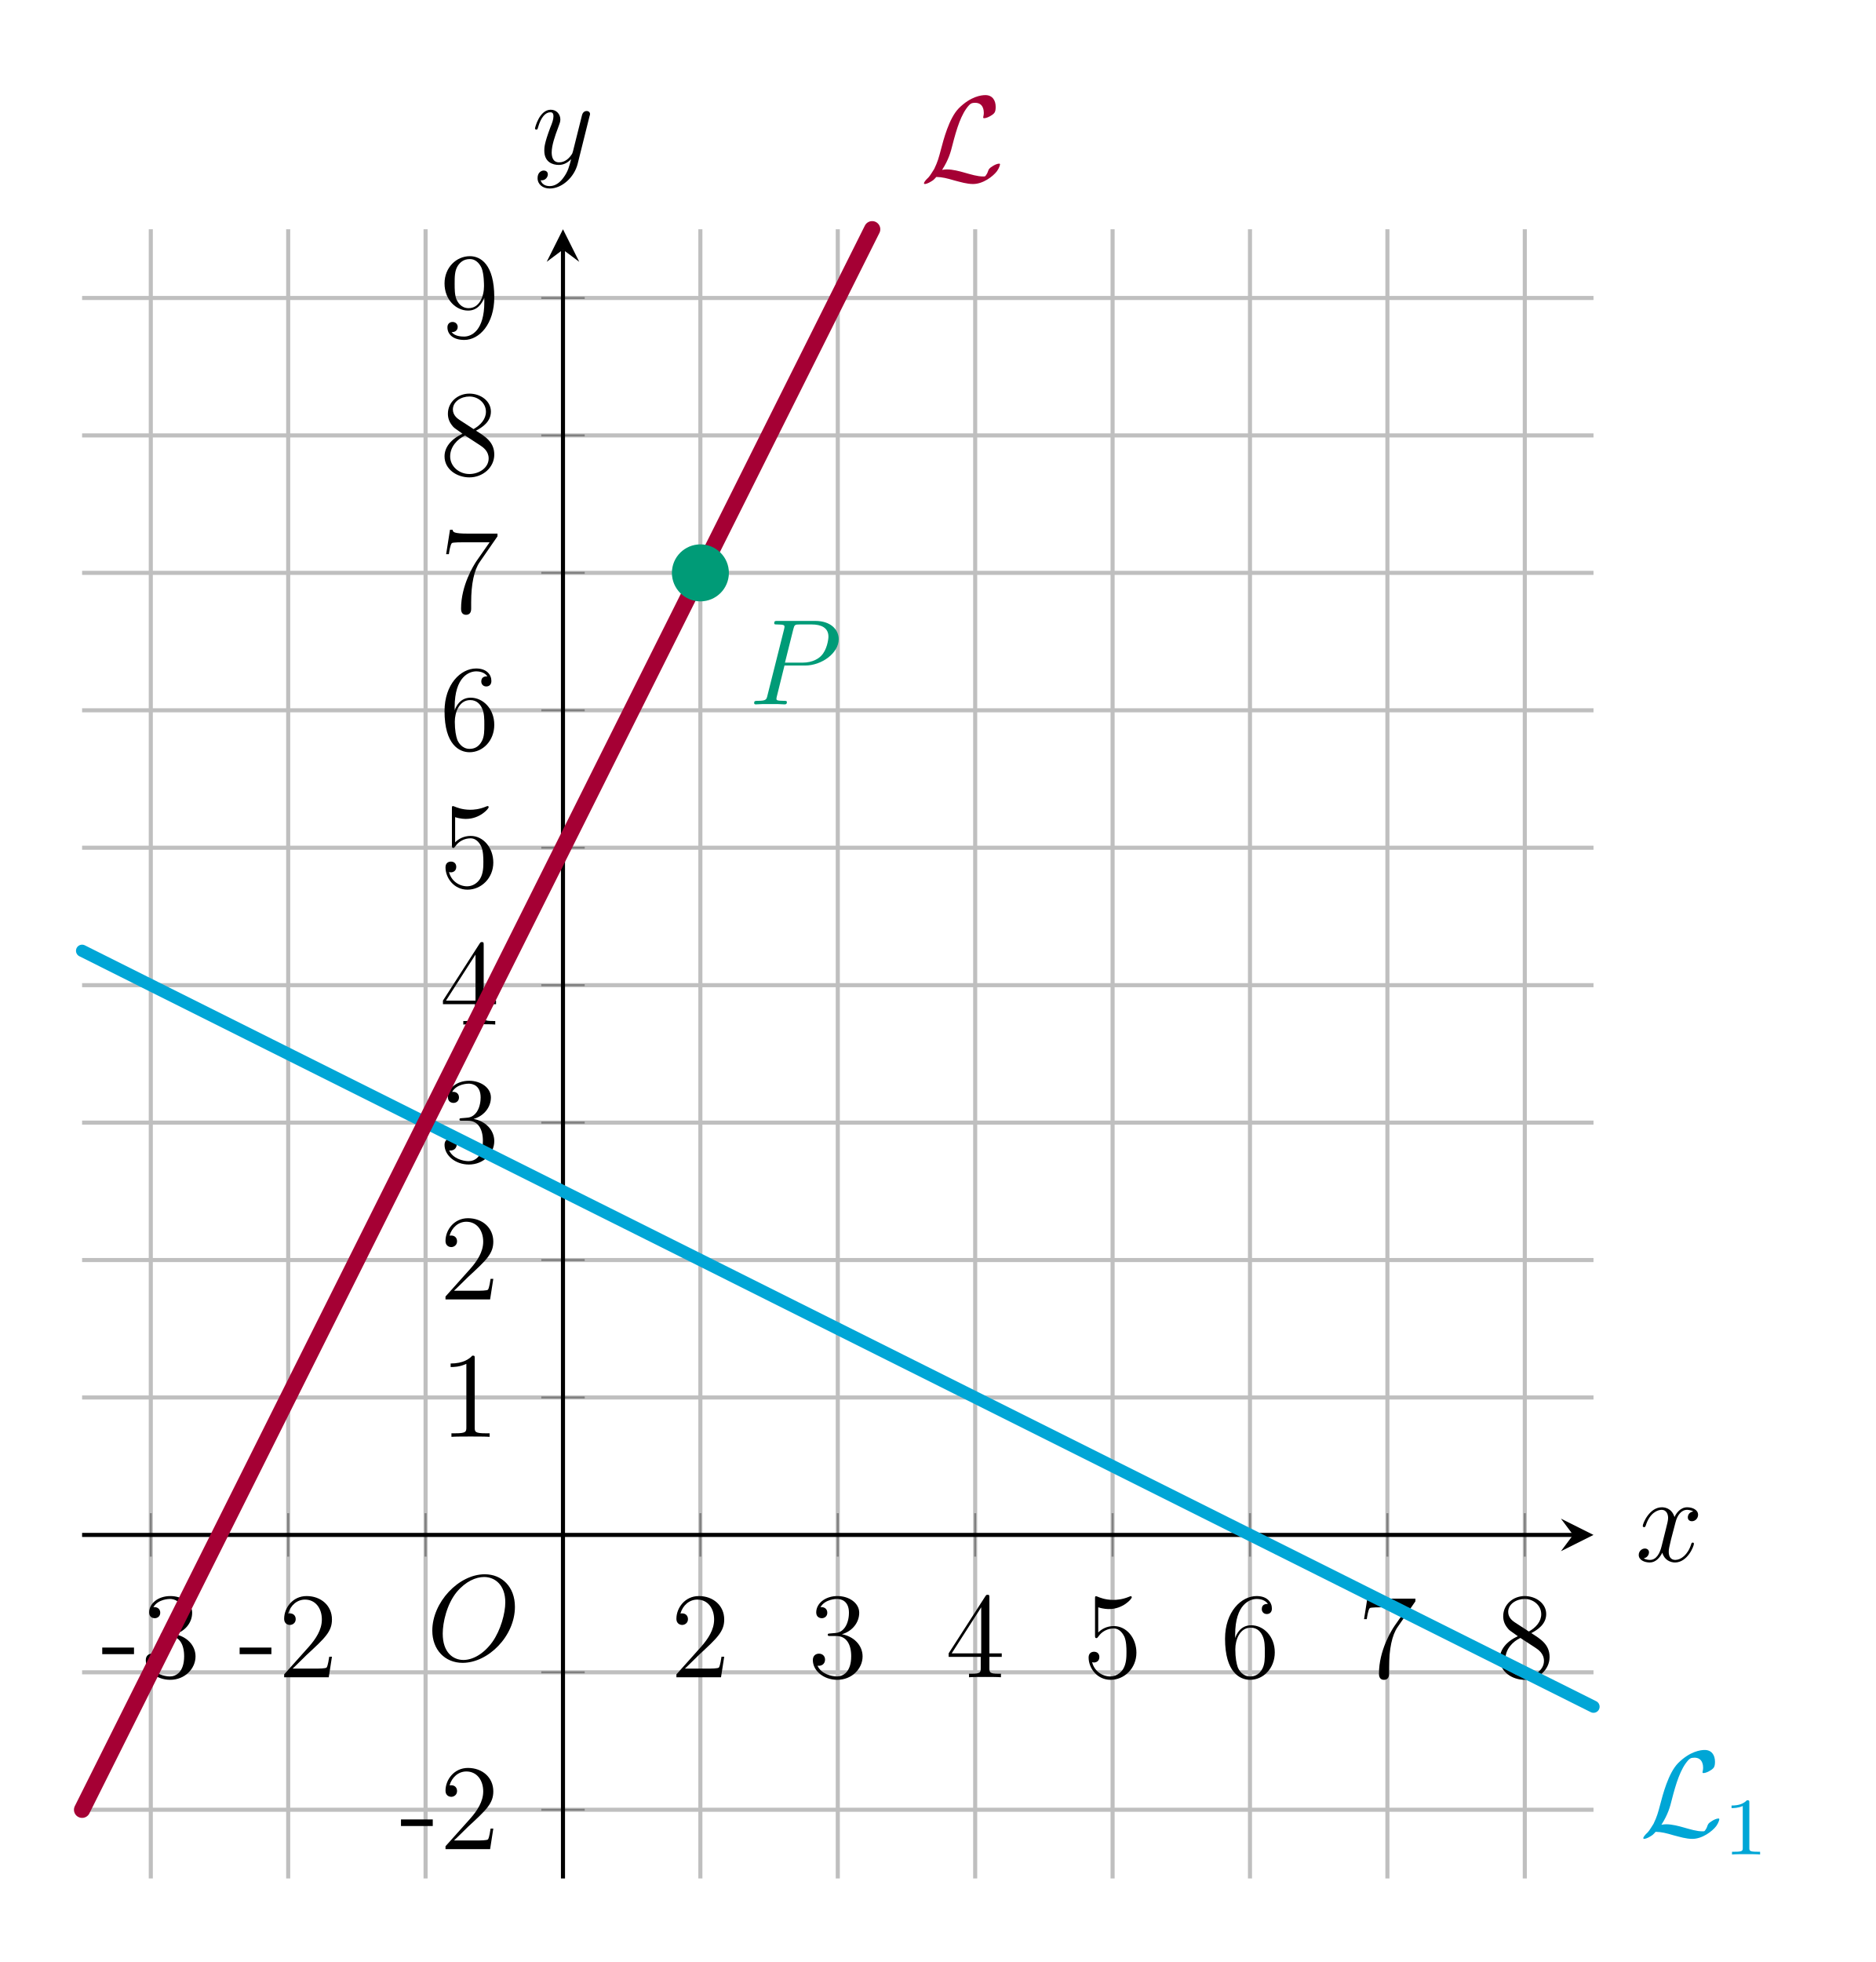
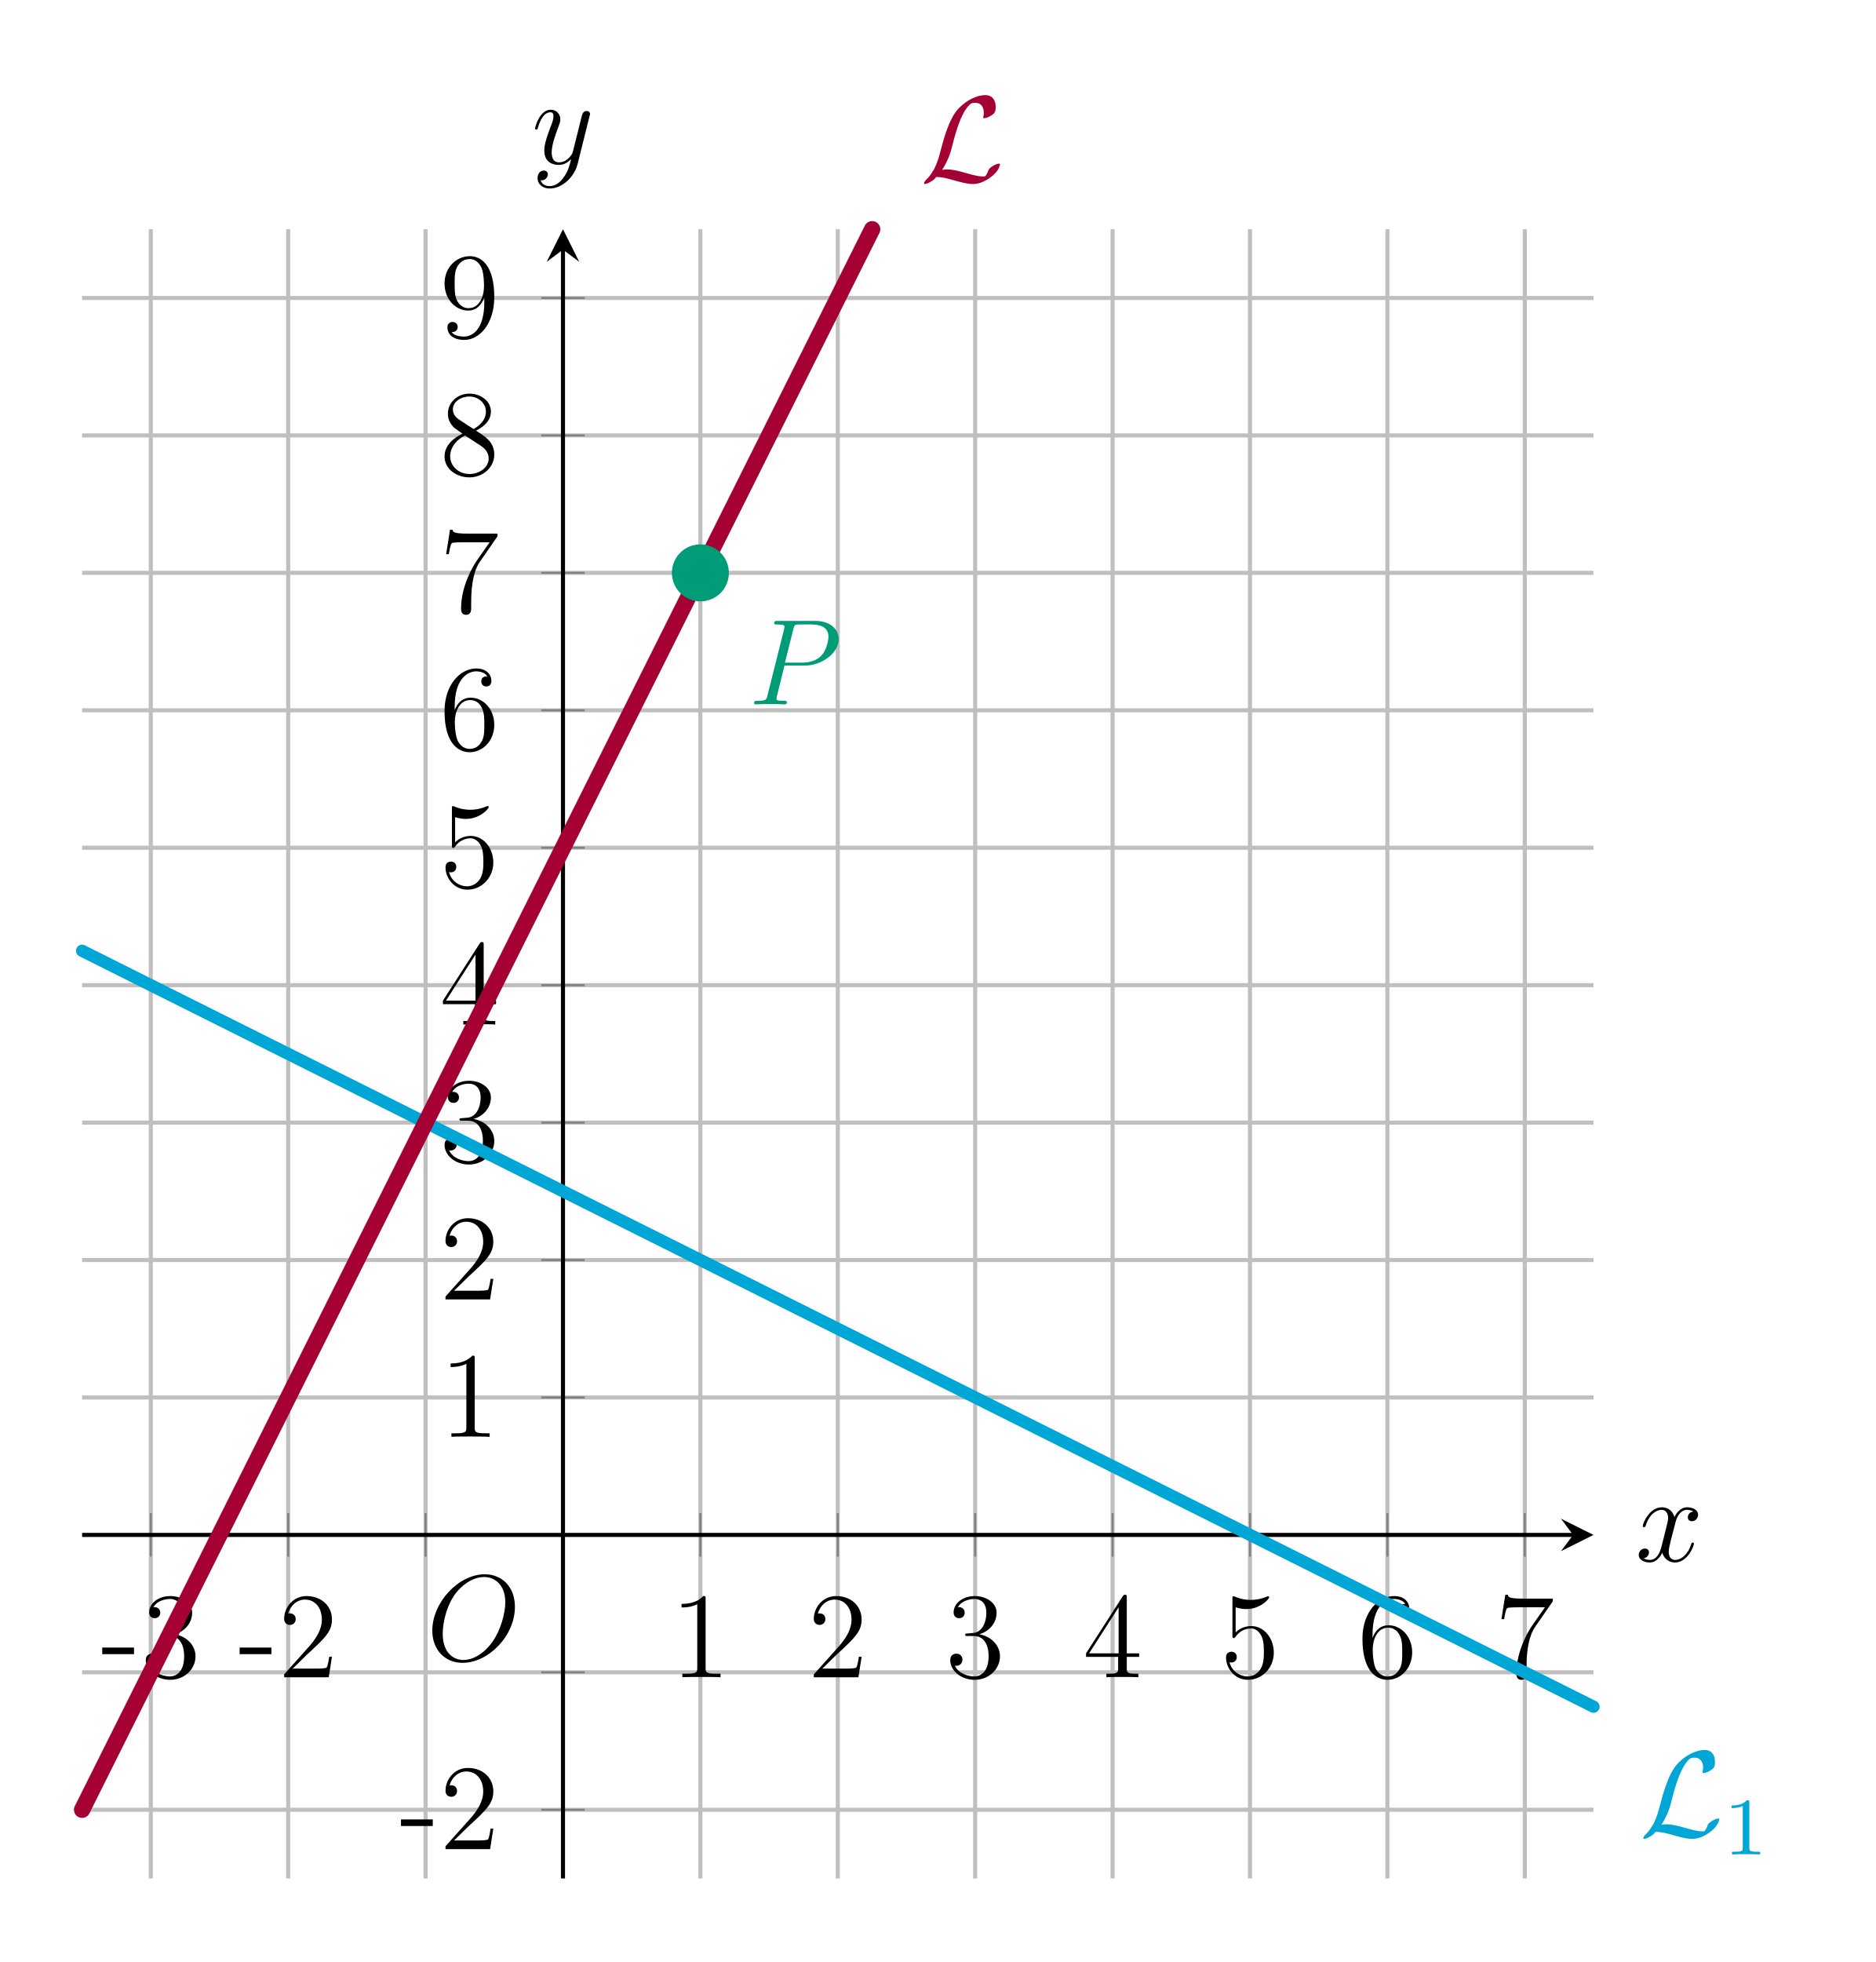
<svg xmlns="http://www.w3.org/2000/svg" xmlns:xlink="http://www.w3.org/1999/xlink" width="182.711pt" height="191.048pt" viewBox="0 0 182.711 191.048" version="1.2">
  <defs>
    <g>
      <symbol overflow="visible" id="glyph0-0">
        <path style="stroke:none;" d="" />
      </symbol>
      <symbol overflow="visible" id="glyph0-1">
        <path style="stroke:none;" d="M 3.219 -2.25 L 3.219 -2.891 L 0.125 -2.891 L 0.125 -2.25 Z M 3.219 -2.25 " />
      </symbol>
      <symbol overflow="visible" id="glyph0-2">
        <path style="stroke:none;" d="M 2.188 -4.266 C 1.984 -4.25 1.938 -4.25 1.938 -4.141 C 1.938 -4.016 2 -4.016 2.219 -4.016 L 2.766 -4.016 C 3.766 -4.016 4.219 -3.188 4.219 -2.047 C 4.219 -0.484 3.406 -0.078 2.828 -0.078 C 2.266 -0.078 1.281 -0.344 0.938 -1.125 C 1.312 -1.062 1.672 -1.281 1.672 -1.719 C 1.672 -2.062 1.422 -2.297 1.078 -2.297 C 0.797 -2.297 0.484 -2.125 0.484 -1.672 C 0.484 -0.625 1.547 0.25 2.859 0.25 C 4.281 0.25 5.328 -0.828 5.328 -2.031 C 5.328 -3.125 4.453 -3.984 3.312 -4.188 C 4.344 -4.484 5 -5.344 5 -6.281 C 5 -7.219 4.031 -7.906 2.875 -7.906 C 1.688 -7.906 0.812 -7.188 0.812 -6.312 C 0.812 -5.844 1.172 -5.75 1.359 -5.75 C 1.609 -5.75 1.891 -5.922 1.891 -6.281 C 1.891 -6.656 1.609 -6.828 1.344 -6.828 C 1.266 -6.828 1.25 -6.828 1.219 -6.812 C 1.672 -7.625 2.781 -7.625 2.844 -7.625 C 3.234 -7.625 4 -7.438 4 -6.281 C 4 -6.047 3.969 -5.391 3.625 -4.875 C 3.266 -4.359 2.859 -4.312 2.547 -4.297 Z M 2.188 -4.266 " />
      </symbol>
      <symbol overflow="visible" id="glyph0-3">
        <path style="stroke:none;" d="M 5.234 -2 L 4.969 -2 C 4.938 -1.797 4.844 -1.141 4.719 -0.953 C 4.641 -0.844 3.953 -0.844 3.609 -0.844 L 1.406 -0.844 C 1.719 -1.125 2.453 -1.875 2.766 -2.172 C 4.562 -3.828 5.234 -4.453 5.234 -5.625 C 5.234 -6.984 4.156 -7.906 2.766 -7.906 C 1.391 -7.906 0.578 -6.734 0.578 -5.703 C 0.578 -5.094 1.109 -5.094 1.141 -5.094 C 1.391 -5.094 1.703 -5.281 1.703 -5.656 C 1.703 -6 1.469 -6.219 1.141 -6.219 C 1.031 -6.219 1.016 -6.219 0.969 -6.203 C 1.203 -7.016 1.844 -7.562 2.609 -7.562 C 3.625 -7.562 4.25 -6.719 4.25 -5.625 C 4.25 -4.609 3.656 -3.734 2.984 -2.969 L 0.578 -0.281 L 0.578 0 L 4.922 0 Z M 5.234 -2 " />
      </symbol>
      <symbol overflow="visible" id="glyph0-4">
+         <path style="stroke:none;" d="M 3.422 -7.625 C 3.422 -7.891 3.422 -7.906 3.188 -7.906 C 2.906 -7.594 2.312 -7.141 1.078 -7.141 L 1.078 -6.797 C 1.359 -6.797 1.953 -6.797 2.609 -7.109 L 2.609 -0.922 C 2.609 -0.484 2.562 -0.344 1.516 -0.344 L 1.156 -0.344 L 1.156 0 C 1.469 -0.031 2.625 -0.031 3.016 -0.031 C 3.406 -0.031 4.547 -0.031 4.875 0 L 4.875 -0.344 L 4.5 -0.344 C 3.453 -0.344 3.422 -0.484 3.422 -0.922 Z M 3.422 -7.625 " />
+       </symbol>
+       <symbol overflow="visible" id="glyph0-5">
        <path style="stroke:none;" d="M 4.297 -7.734 C 4.297 -7.969 4.297 -8.031 4.125 -8.031 C 4.031 -8.031 4 -8.031 3.906 -7.891 L 0.328 -2.328 L 0.328 -1.984 L 3.453 -1.984 L 3.453 -0.906 C 3.453 -0.469 3.422 -0.344 2.562 -0.344 L 2.312 -0.344 L 2.312 0 C 2.594 -0.031 3.531 -0.031 3.859 -0.031 C 4.203 -0.031 5.156 -0.031 5.422 0 L 5.422 -0.344 L 5.188 -0.344 C 4.328 -0.344 4.297 -0.469 4.297 -0.906 L 4.297 -1.984 L 5.5 -1.984 L 5.5 -2.328 L 4.297 -2.328 Z M 3.5 -6.812 L 3.5 -2.328 L 0.625 -2.328 Z M 3.5 -6.812 " />
      </symbol>
-       <symbol overflow="visible" id="glyph0-5">
+       <symbol overflow="visible" id="glyph0-6">
        <path style="stroke:none;" d="M 1.516 -6.812 C 2.031 -6.641 2.453 -6.641 2.578 -6.641 C 3.922 -6.641 4.781 -7.625 4.781 -7.781 C 4.781 -7.844 4.75 -7.891 4.688 -7.891 C 4.656 -7.891 4.641 -7.891 4.531 -7.844 C 3.859 -7.562 3.297 -7.531 2.984 -7.531 C 2.203 -7.531 1.641 -7.766 1.422 -7.859 C 1.328 -7.891 1.312 -7.891 1.297 -7.891 C 1.203 -7.891 1.203 -7.828 1.203 -7.641 L 1.203 -4.109 C 1.203 -3.891 1.203 -3.812 1.344 -3.812 C 1.406 -3.812 1.422 -3.828 1.531 -3.969 C 1.859 -4.453 2.422 -4.75 3.016 -4.75 C 3.656 -4.75 3.953 -4.156 4.062 -3.953 C 4.25 -3.5 4.266 -2.906 4.266 -2.469 C 4.266 -2.016 4.266 -1.328 3.938 -0.797 C 3.672 -0.375 3.203 -0.078 2.688 -0.078 C 1.906 -0.078 1.125 -0.609 0.922 -1.469 C 0.969 -1.453 1.047 -1.438 1.109 -1.438 C 1.312 -1.438 1.625 -1.562 1.625 -1.969 C 1.625 -2.297 1.406 -2.484 1.109 -2.484 C 0.891 -2.484 0.578 -2.375 0.578 -1.922 C 0.578 -0.906 1.391 0.25 2.719 0.25 C 4.062 0.25 5.234 -0.875 5.234 -2.391 C 5.234 -3.812 4.281 -4.984 3.031 -4.984 C 2.359 -4.984 1.828 -4.688 1.516 -4.359 Z M 1.516 -6.812 " />
      </symbol>
-       <symbol overflow="visible" id="glyph0-6">
+       <symbol overflow="visible" id="glyph0-7">
        <path style="stroke:none;" d="M 1.469 -4.141 C 1.469 -7.141 2.922 -7.625 3.562 -7.625 C 4 -7.625 4.422 -7.484 4.656 -7.141 C 4.5 -7.141 4.062 -7.141 4.062 -6.641 C 4.062 -6.391 4.234 -6.156 4.547 -6.156 C 4.844 -6.156 5.047 -6.344 5.047 -6.688 C 5.047 -7.297 4.594 -7.906 3.562 -7.906 C 2.062 -7.906 0.484 -6.375 0.484 -3.75 C 0.484 -0.484 1.922 0.25 2.922 0.25 C 4.219 0.25 5.328 -0.875 5.328 -2.422 C 5.328 -4 4.219 -5.062 3.031 -5.062 C 1.969 -5.062 1.578 -4.156 1.469 -3.812 Z M 2.922 -0.078 C 2.172 -0.078 1.812 -0.734 1.719 -0.984 C 1.609 -1.297 1.484 -1.875 1.484 -2.719 C 1.484 -3.656 1.922 -4.828 2.984 -4.828 C 3.641 -4.828 3.984 -4.391 4.156 -3.984 C 4.359 -3.547 4.359 -2.953 4.359 -2.438 C 4.359 -1.828 4.359 -1.297 4.125 -0.844 C 3.828 -0.281 3.406 -0.078 2.922 -0.078 Z M 2.922 -0.078 " />
      </symbol>
-       <symbol overflow="visible" id="glyph0-7">
+       <symbol overflow="visible" id="glyph0-8">
        <path style="stroke:none;" d="M 5.641 -7.391 L 5.641 -7.656 L 2.781 -7.656 C 1.344 -7.656 1.312 -7.812 1.266 -8.031 L 1.016 -8.031 L 0.641 -5.656 L 0.906 -5.656 C 0.938 -5.875 1.047 -6.609 1.203 -6.734 C 1.297 -6.812 2.188 -6.812 2.359 -6.812 L 4.875 -6.812 L 3.609 -5 C 3.297 -4.547 2.094 -2.594 2.094 -0.359 C 2.094 -0.219 2.094 0.25 2.578 0.25 C 3.078 0.25 3.078 -0.219 3.078 -0.375 L 3.078 -0.969 C 3.078 -2.734 3.359 -4.109 3.922 -4.906 Z M 5.641 -7.391 " />
      </symbol>
-       <symbol overflow="visible" id="glyph0-8">
+       <symbol overflow="visible" id="glyph0-9">
        <path style="stroke:none;" d="M 3.547 -4.297 C 4.141 -4.609 5 -5.156 5 -6.156 C 5 -7.188 4 -7.906 2.906 -7.906 C 1.734 -7.906 0.812 -7.047 0.812 -5.953 C 0.812 -5.547 0.922 -5.156 1.266 -4.75 C 1.391 -4.594 1.406 -4.578 2.234 -4 C 1.078 -3.453 0.484 -2.656 0.484 -1.797 C 0.484 -0.531 1.688 0.25 2.906 0.25 C 4.219 0.25 5.328 -0.719 5.328 -1.969 C 5.328 -3.188 4.469 -3.719 3.547 -4.297 Z M 1.922 -5.359 C 1.766 -5.469 1.297 -5.781 1.297 -6.359 C 1.297 -7.141 2.109 -7.625 2.906 -7.625 C 3.75 -7.625 4.516 -7 4.516 -6.141 C 4.516 -5.422 4 -4.844 3.312 -4.453 Z M 2.484 -3.828 L 3.922 -2.891 C 4.234 -2.688 4.781 -2.312 4.781 -1.594 C 4.781 -0.688 3.859 -0.078 2.906 -0.078 C 1.906 -0.078 1.031 -0.812 1.031 -1.797 C 1.031 -2.719 1.719 -3.469 2.484 -3.828 Z M 2.484 -3.828 " />
-       </symbol>
-       <symbol overflow="visible" id="glyph0-9">
-         <path style="stroke:none;" d="M 3.422 -7.625 C 3.422 -7.891 3.422 -7.906 3.188 -7.906 C 2.906 -7.594 2.312 -7.141 1.078 -7.141 L 1.078 -6.797 C 1.359 -6.797 1.953 -6.797 2.609 -7.109 L 2.609 -0.922 C 2.609 -0.484 2.562 -0.344 1.516 -0.344 L 1.156 -0.344 L 1.156 0 C 1.469 -0.031 2.625 -0.031 3.016 -0.031 C 3.406 -0.031 4.547 -0.031 4.875 0 L 4.875 -0.344 L 4.5 -0.344 C 3.453 -0.344 3.422 -0.484 3.422 -0.922 Z M 3.422 -7.625 " />
      </symbol>
      <symbol overflow="visible" id="glyph0-10">
        <path style="stroke:none;" d="M 4.359 -3.453 C 4.359 -0.656 3.109 -0.078 2.391 -0.078 C 2.109 -0.078 1.469 -0.109 1.172 -0.516 L 1.25 -0.516 C 1.328 -0.5 1.766 -0.578 1.766 -1.016 C 1.766 -1.266 1.578 -1.5 1.266 -1.5 C 0.969 -1.5 0.766 -1.297 0.766 -0.984 C 0.766 -0.25 1.375 0.25 2.406 0.25 C 3.891 0.25 5.328 -1.328 5.328 -3.906 C 5.328 -7.109 4 -7.906 2.953 -7.906 C 1.641 -7.906 0.484 -6.812 0.484 -5.25 C 0.484 -3.672 1.594 -2.609 2.781 -2.609 C 3.656 -2.609 4.109 -3.25 4.359 -3.859 Z M 2.828 -2.844 C 2.078 -2.844 1.766 -3.453 1.656 -3.672 C 1.469 -4.125 1.469 -4.703 1.469 -5.234 C 1.469 -5.891 1.469 -6.469 1.766 -6.953 C 1.984 -7.281 2.312 -7.625 2.953 -7.625 C 3.625 -7.625 3.969 -7.031 4.094 -6.75 C 4.328 -6.172 4.328 -5.156 4.328 -4.984 C 4.328 -3.984 3.875 -2.844 2.828 -2.844 Z M 2.828 -2.844 " />
      </symbol>
      <symbol overflow="visible" id="glyph1-0">
        <path style="stroke:none;" d="" />
      </symbol>
      <symbol overflow="visible" id="glyph1-1">
        <path style="stroke:none;" d="M 2.141 -1.109 C 2.781 -2.109 2.984 -2.859 3.141 -3.5 C 3.562 -5.141 4 -6.562 4.75 -7.391 C 4.891 -7.531 4.984 -7.641 5.359 -7.641 C 6.188 -7.641 6.203 -6.828 6.203 -6.656 C 6.203 -6.438 6.141 -6.281 6.141 -6.219 C 6.141 -6.141 6.219 -6.141 6.234 -6.141 C 6.422 -6.141 6.734 -6.266 7.047 -6.484 C 7.25 -6.641 7.359 -6.766 7.359 -7.25 C 7.359 -7.891 7.031 -8.391 6.359 -8.391 C 5.984 -8.391 4.938 -8.281 3.766 -7.109 C 2.812 -6.141 2.266 -4 2.031 -3.109 C 1.812 -2.281 1.719 -1.922 1.375 -1.203 C 1.281 -1.062 0.969 -0.531 0.812 -0.375 C 0.484 -0.078 0.375 0.125 0.375 0.188 C 0.375 0.219 0.391 0.266 0.469 0.266 C 0.516 0.266 0.766 0.219 1.078 0.016 C 1.281 -0.109 1.312 -0.125 1.578 -0.422 C 2.172 -0.406 2.594 -0.297 3.344 -0.078 C 3.953 0.078 4.547 0.266 5.156 0.266 C 6.125 0.266 7.094 -0.469 7.484 -0.984 C 7.719 -1.312 7.781 -1.609 7.781 -1.641 C 7.781 -1.719 7.719 -1.719 7.703 -1.719 C 7.516 -1.719 7.234 -1.594 7.031 -1.453 C 6.703 -1.25 6.688 -1.172 6.609 -0.969 C 6.547 -0.781 6.484 -0.688 6.438 -0.625 C 6.344 -0.469 6.328 -0.469 6.141 -0.469 C 5.578 -0.469 4.984 -0.656 4.203 -0.875 C 3.859 -0.969 3.203 -1.156 2.609 -1.156 C 2.469 -1.156 2.297 -1.141 2.141 -1.109 Z M 2.141 -1.109 " />
      </symbol>
      <symbol overflow="visible" id="glyph2-0">
        <path style="stroke:none;" d="" />
      </symbol>
      <symbol overflow="visible" id="glyph2-1">
        <path style="stroke:none;" d="M 2.5 -5.062 C 2.5 -5.266 2.469 -5.281 2.266 -5.281 C 1.938 -4.953 1.516 -4.766 0.766 -4.766 L 0.766 -4.516 C 0.969 -4.516 1.406 -4.516 1.859 -4.719 L 1.859 -0.656 C 1.859 -0.359 1.844 -0.266 1.094 -0.266 L 0.812 -0.266 L 0.812 0 C 1.141 -0.031 1.812 -0.031 2.172 -0.031 C 2.531 -0.031 3.219 -0.031 3.547 0 L 3.547 -0.266 L 3.266 -0.266 C 2.516 -0.266 2.5 -0.359 2.5 -0.656 Z M 2.5 -5.062 " />
      </symbol>
      <symbol overflow="visible" id="glyph3-0">
        <path style="stroke:none;" d="" />
      </symbol>
      <symbol overflow="visible" id="glyph3-1">
        <path style="stroke:none;" d="M 3.516 -3.781 L 5.516 -3.781 C 7.156 -3.781 8.797 -5 8.797 -6.344 C 8.797 -7.281 8.016 -8.125 6.516 -8.125 L 2.844 -8.125 C 2.609 -8.125 2.516 -8.125 2.516 -7.891 C 2.516 -7.781 2.609 -7.781 2.797 -7.781 C 3.516 -7.781 3.516 -7.688 3.516 -7.547 C 3.516 -7.531 3.516 -7.453 3.469 -7.281 L 1.859 -0.875 C 1.766 -0.469 1.734 -0.344 0.906 -0.344 C 0.672 -0.344 0.562 -0.344 0.562 -0.125 C 0.562 0 0.672 0 0.734 0 C 0.969 0 1.203 -0.031 1.422 -0.031 L 2.812 -0.031 C 3.047 -0.031 3.297 0 3.516 0 C 3.609 0 3.75 0 3.75 -0.219 C 3.75 -0.344 3.641 -0.344 3.453 -0.344 C 2.75 -0.344 2.734 -0.422 2.734 -0.547 C 2.734 -0.609 2.75 -0.688 2.766 -0.75 Z M 4.375 -7.312 C 4.484 -7.75 4.531 -7.781 5 -7.781 L 6.172 -7.781 C 7.062 -7.781 7.797 -7.484 7.797 -6.594 C 7.797 -6.297 7.641 -5.281 7.094 -4.734 C 6.891 -4.516 6.328 -4.062 5.25 -4.062 L 3.562 -4.062 Z M 4.375 -7.312 " />
      </symbol>
      <symbol overflow="visible" id="glyph3-2">
        <path style="stroke:none;" d="M 8.625 -5.203 C 8.625 -7.172 7.344 -8.375 5.688 -8.375 C 3.141 -8.375 0.578 -5.641 0.578 -2.891 C 0.578 -1.016 1.812 0.25 3.531 0.25 C 6.031 0.25 8.625 -2.359 8.625 -5.203 Z M 3.609 -0.031 C 2.625 -0.031 1.594 -0.734 1.594 -2.594 C 1.594 -3.672 1.984 -5.453 2.953 -6.641 C 3.828 -7.688 4.828 -8.109 5.625 -8.109 C 6.672 -8.109 7.688 -7.344 7.688 -5.641 C 7.688 -4.578 7.234 -2.922 6.438 -1.797 C 5.562 -0.578 4.484 -0.031 3.609 -0.031 Z M 3.609 -0.031 " />
      </symbol>
      <symbol overflow="visible" id="glyph3-3">
        <path style="stroke:none;" d="M 5.641 -4.844 C 5.25 -4.781 5.109 -4.5 5.109 -4.266 C 5.109 -3.984 5.344 -3.891 5.5 -3.891 C 5.859 -3.891 6.109 -4.203 6.109 -4.516 C 6.109 -5.016 5.547 -5.25 5.047 -5.25 C 4.312 -5.25 3.906 -4.531 3.812 -4.297 C 3.531 -5.203 2.797 -5.25 2.578 -5.25 C 1.375 -5.25 0.719 -3.688 0.719 -3.422 C 0.719 -3.375 0.766 -3.312 0.859 -3.312 C 0.953 -3.312 0.969 -3.391 1 -3.438 C 1.406 -4.75 2.203 -5 2.547 -5 C 3.078 -5 3.188 -4.5 3.188 -4.219 C 3.188 -3.953 3.109 -3.688 2.969 -3.109 L 2.562 -1.484 C 2.391 -0.766 2.047 -0.125 1.422 -0.125 C 1.359 -0.125 1.062 -0.125 0.812 -0.281 C 1.234 -0.359 1.328 -0.719 1.328 -0.859 C 1.328 -1.094 1.156 -1.234 0.922 -1.234 C 0.641 -1.234 0.328 -0.984 0.328 -0.609 C 0.328 -0.109 0.891 0.125 1.406 0.125 C 1.969 0.125 2.375 -0.328 2.625 -0.828 C 2.812 -0.125 3.406 0.125 3.859 0.125 C 5.062 0.125 5.703 -1.438 5.703 -1.703 C 5.703 -1.766 5.656 -1.812 5.594 -1.812 C 5.484 -1.812 5.469 -1.75 5.438 -1.656 C 5.109 -0.609 4.422 -0.125 3.891 -0.125 C 3.469 -0.125 3.25 -0.422 3.25 -0.922 C 3.25 -1.172 3.297 -1.375 3.484 -2.156 L 3.906 -3.766 C 4.078 -4.484 4.484 -5 5.031 -5 C 5.047 -5 5.391 -5 5.641 -4.844 Z M 5.641 -4.844 " />
      </symbol>
      <symbol overflow="visible" id="glyph3-4">
        <path style="stroke:none;" d="M 3.125 1.328 C 2.812 1.781 2.344 2.188 1.766 2.188 C 1.609 2.188 1.047 2.172 0.875 1.609 C 0.906 1.625 0.969 1.625 0.984 1.625 C 1.344 1.625 1.578 1.312 1.578 1.047 C 1.578 0.766 1.359 0.672 1.172 0.672 C 0.984 0.672 0.578 0.828 0.578 1.406 C 0.578 2.016 1.078 2.422 1.766 2.422 C 2.953 2.422 4.156 1.328 4.484 0.016 L 5.641 -4.625 C 5.656 -4.688 5.688 -4.75 5.688 -4.828 C 5.688 -5 5.547 -5.125 5.359 -5.125 C 5.25 -5.125 5 -5.078 4.906 -4.719 L 4.031 -1.219 C 3.969 -1.016 3.969 -0.984 3.875 -0.859 C 3.641 -0.516 3.25 -0.125 2.672 -0.125 C 2.016 -0.125 1.953 -0.766 1.953 -1.094 C 1.953 -1.766 2.266 -2.688 2.594 -3.547 C 2.719 -3.891 2.797 -4.062 2.797 -4.297 C 2.797 -4.797 2.438 -5.25 1.859 -5.25 C 0.766 -5.25 0.328 -3.516 0.328 -3.422 C 0.328 -3.375 0.375 -3.312 0.453 -3.312 C 0.562 -3.312 0.578 -3.359 0.625 -3.531 C 0.906 -4.531 1.359 -5 1.812 -5 C 1.922 -5 2.125 -5 2.125 -4.609 C 2.125 -4.297 2 -3.953 1.812 -3.5 C 1.234 -1.953 1.234 -1.562 1.234 -1.266 C 1.234 -0.141 2.047 0.125 2.641 0.125 C 2.984 0.125 3.406 0.016 3.828 -0.422 L 3.844 -0.422 C 3.656 0.281 3.547 0.75 3.125 1.328 Z M 3.125 1.328 " />
      </symbol>
    </g>
    <clipPath id="clip1">
      <path d="M 0.309 75 L 173 75 L 173 184 L 0.309 184 Z M 0.309 75 " />
    </clipPath>
    <clipPath id="clip2">
      <path d="M 0.309 0 L 108 0 L 108 190.102 L 0.309 190.102 Z M 0.309 0 " />
    </clipPath>
  </defs>
  <g id="surface1">
    <path style="fill:none;stroke-width:0.399;stroke-linecap:butt;stroke-linejoin:miter;stroke:rgb(75%,75%,75%);stroke-opacity:1;stroke-miterlimit:10;" d="M 6.726 0.001 L 6.726 161.392 M 20.175 0.001 L 20.175 161.392 M 33.621 0.001 L 33.621 161.392 M 60.52 0.001 L 60.52 161.392 M 73.97 0.001 L 73.97 161.392 M 87.419 0.001 L 87.419 161.392 M 100.869 0.001 L 100.869 161.392 M 114.318 0.001 L 114.318 161.392 M 127.768 0.001 L 127.768 161.392 M 141.217 0.001 L 141.217 161.392 " transform="matrix(0.995042,0,0,-0.995042,7.994889,182.9155)" />
    <path style="fill:none;stroke-width:0.399;stroke-linecap:butt;stroke-linejoin:miter;stroke:rgb(75%,75%,75%);stroke-opacity:1;stroke-miterlimit:10;" d="M 0.001 6.726 L 147.942 6.726 M 0.001 20.176 L 147.942 20.176 M 0.001 47.071 L 147.942 47.071 M 0.001 60.52 L 147.942 60.52 M 0.001 73.97 L 147.942 73.97 M 0.001 87.419 L 147.942 87.419 M 0.001 100.869 L 147.942 100.869 M 0.001 114.318 L 147.942 114.318 M 0.001 127.768 L 147.942 127.768 M 0.001 141.217 L 147.942 141.217 M 0.001 154.667 L 147.942 154.667 " transform="matrix(0.995042,0,0,-0.995042,7.994889,182.9155)" />
    <path style="fill:none;stroke-width:0.199;stroke-linecap:butt;stroke-linejoin:miter;stroke:rgb(50%,50%,50%);stroke-opacity:1;stroke-miterlimit:10;" d="M 6.726 31.497 L 6.726 35.749 M 20.175 31.497 L 20.175 35.749 M 33.621 31.497 L 33.621 35.749 M 60.52 31.497 L 60.52 35.749 M 73.97 31.497 L 73.97 35.749 M 87.419 31.497 L 87.419 35.749 M 100.869 31.497 L 100.869 35.749 M 114.318 31.497 L 114.318 35.749 M 127.768 31.497 L 127.768 35.749 M 141.217 31.497 L 141.217 35.749 " transform="matrix(0.995042,0,0,-0.995042,7.994889,182.9155)" />
    <path style="fill:none;stroke-width:0.199;stroke-linecap:butt;stroke-linejoin:miter;stroke:rgb(50%,50%,50%);stroke-opacity:1;stroke-miterlimit:10;" d="M 44.947 6.726 L 49.198 6.726 M 44.947 20.176 L 49.198 20.176 M 44.947 47.071 L 49.198 47.071 M 44.947 60.52 L 49.198 60.52 M 44.947 73.97 L 49.198 73.97 M 44.947 87.419 L 49.198 87.419 M 44.947 100.869 L 49.198 100.869 M 44.947 114.318 L 49.198 114.318 M 44.947 127.768 L 49.198 127.768 M 44.947 141.217 L 49.198 141.217 M 44.947 154.667 L 49.198 154.667 " transform="matrix(0.995042,0,0,-0.995042,7.994889,182.9155)" />
    <path style="fill:none;stroke-width:0.399;stroke-linecap:butt;stroke-linejoin:miter;stroke:rgb(0%,0%,0%);stroke-opacity:1;stroke-miterlimit:10;" d="M 0.001 33.621 L 145.948 33.621 " transform="matrix(0.995042,0,0,-0.995042,7.994889,182.9155)" />
    <path style=" stroke:none;fill-rule:nonzero;fill:rgb(0%,0%,0%);fill-opacity:1;" d="M 155.203 149.461 L 152.031 147.875 L 153.219 149.461 L 152.031 151.047 " />
    <path style="fill:none;stroke-width:0.399;stroke-linecap:butt;stroke-linejoin:miter;stroke:rgb(0%,0%,0%);stroke-opacity:1;stroke-miterlimit:10;" d="M 47.071 0.001 L 47.071 159.397 " transform="matrix(0.995042,0,0,-0.995042,7.994889,182.9155)" />
    <path style=" stroke:none;fill-rule:nonzero;fill:rgb(0%,0%,0%);fill-opacity:1;" d="M 54.832 22.324 L 53.246 25.496 L 54.832 24.309 L 56.418 25.496 " />
    <g style="fill:rgb(0%,0%,0%);fill-opacity:1;">
      <use xlink:href="#glyph0-1" x="9.833" y="163.321" />
      <use xlink:href="#glyph0-2" x="13.716" y="163.321" />
    </g>
    <g style="fill:rgb(0%,0%,0%);fill-opacity:1;">
      <use xlink:href="#glyph0-1" x="23.215" y="163.321" />
      <use xlink:href="#glyph0-3" x="27.098" y="163.321" />
    </g>
    <g style="fill:rgb(0%,0%,0%);fill-opacity:1;">
-       <use xlink:href="#glyph0-3" x="65.303" y="163.321" />
+       <use xlink:href="#glyph0-4" x="65.303" y="163.321" />
    </g>
    <g style="fill:rgb(0%,0%,0%);fill-opacity:1;">
-       <use xlink:href="#glyph0-2" x="78.686" y="163.321" />
+       <use xlink:href="#glyph0-3" x="78.686" y="163.321" />
    </g>
    <g style="fill:rgb(0%,0%,0%);fill-opacity:1;">
-       <use xlink:href="#glyph0-4" x="92.068" y="163.321" />
+       <use xlink:href="#glyph0-2" x="92.068" y="163.321" />
    </g>
    <g style="fill:rgb(0%,0%,0%);fill-opacity:1;">
      <use xlink:href="#glyph0-5" x="105.45" y="163.321" />
    </g>
    <g style="fill:rgb(0%,0%,0%);fill-opacity:1;">
      <use xlink:href="#glyph0-6" x="118.833" y="163.321" />
    </g>
    <g style="fill:rgb(0%,0%,0%);fill-opacity:1;">
      <use xlink:href="#glyph0-7" x="132.215" y="163.321" />
    </g>
    <g style="fill:rgb(0%,0%,0%);fill-opacity:1;">
      <use xlink:href="#glyph0-8" x="145.597" y="163.321" />
    </g>
    <g style="fill:rgb(0%,0%,0%);fill-opacity:1;">
      <use xlink:href="#glyph0-1" x="38.931" y="180.057" />
      <use xlink:href="#glyph0-3" x="42.814" y="180.057" />
    </g>
    <g style="fill:rgb(0%,0%,0%);fill-opacity:1;">
-       <use xlink:href="#glyph0-9" x="42.813" y="139.91" />
+       <use xlink:href="#glyph0-4" x="42.813" y="139.91" />
    </g>
    <g style="fill:rgb(0%,0%,0%);fill-opacity:1;">
      <use xlink:href="#glyph0-3" x="42.813" y="126.528" />
    </g>
    <g style="fill:rgb(0%,0%,0%);fill-opacity:1;">
      <use xlink:href="#glyph0-2" x="42.813" y="113.145" />
    </g>
    <g style="fill:rgb(0%,0%,0%);fill-opacity:1;">
-       <use xlink:href="#glyph0-4" x="42.813" y="99.763" />
+       <use xlink:href="#glyph0-5" x="42.813" y="99.763" />
    </g>
    <g style="fill:rgb(0%,0%,0%);fill-opacity:1;">
-       <use xlink:href="#glyph0-5" x="42.813" y="86.381" />
+       <use xlink:href="#glyph0-6" x="42.813" y="86.381" />
    </g>
    <g style="fill:rgb(0%,0%,0%);fill-opacity:1;">
-       <use xlink:href="#glyph0-6" x="42.813" y="72.998" />
+       <use xlink:href="#glyph0-7" x="42.813" y="72.998" />
    </g>
    <g style="fill:rgb(0%,0%,0%);fill-opacity:1;">
-       <use xlink:href="#glyph0-7" x="42.813" y="59.616" />
+       <use xlink:href="#glyph0-8" x="42.813" y="59.616" />
    </g>
    <g style="fill:rgb(0%,0%,0%);fill-opacity:1;">
-       <use xlink:href="#glyph0-8" x="42.813" y="46.234" />
+       <use xlink:href="#glyph0-9" x="42.813" y="46.234" />
    </g>
    <g style="fill:rgb(0%,0%,0%);fill-opacity:1;">
      <use xlink:href="#glyph0-10" x="42.813" y="32.851" />
    </g>
    <g clip-path="url(#clip1)" clip-rule="nonzero">
      <path style="fill:none;stroke-width:1.196;stroke-linecap:round;stroke-linejoin:miter;stroke:rgb(0%,65.099%,83.922%);stroke-opacity:1;stroke-miterlimit:10;" d="M 0.001 90.784 L 6.165 87.698 L 18.491 81.535 L 24.659 78.453 L 49.312 66.126 L 55.479 63.045 L 61.643 59.963 L 67.806 56.877 L 80.133 50.714 L 86.3 47.632 L 110.954 35.305 L 117.121 32.224 L 123.284 29.142 L 129.448 26.056 L 141.774 19.893 L 147.942 16.811 " transform="matrix(0.995042,0,0,-0.995042,7.994889,182.9155)" />
    </g>
    <g style="fill:rgb(0%,65.099%,83.922%);fill-opacity:1;">
      <use xlink:href="#glyph1-1" x="159.677" y="178.793" />
    </g>
    <g style="fill:rgb(0%,65.099%,83.922%);fill-opacity:1;">
      <use xlink:href="#glyph2-1" x="167.882" y="180.577" />
    </g>
    <g clip-path="url(#clip2)" clip-rule="nonzero">
      <path style="fill:none;stroke-width:1.594;stroke-linecap:round;stroke-linejoin:miter;stroke:rgb(64.705%,0%,20.392%);stroke-opacity:1;stroke-miterlimit:10;" d="M 0.001 6.726 L 3.22 13.168 L 6.443 19.614 L 9.666 26.056 L 16.112 38.948 L 19.331 45.391 L 22.554 51.837 L 25.777 58.279 L 29 64.725 L 32.223 71.167 L 35.443 77.613 L 38.666 84.059 L 41.889 90.501 L 45.112 96.947 L 48.335 103.389 L 51.554 109.835 L 54.777 116.281 L 58 122.723 L 61.223 129.169 L 64.446 135.611 L 67.665 142.057 L 70.888 148.499 L 77.334 161.392 " transform="matrix(0.995042,0,0,-0.995042,7.994889,182.9155)" />
    </g>
    <g style="fill:rgb(64.705%,0%,20.392%);fill-opacity:1;">
      <use xlink:href="#glyph1-1" x="89.618" y="17.652" />
    </g>
    <g style="fill:rgb(0%,60.782%,46.666%);fill-opacity:1;">
      <use xlink:href="#glyph3-1" x="72.891" y="68.587" />
    </g>
    <g style="fill:rgb(0%,0%,0%);fill-opacity:1;">
      <use xlink:href="#glyph3-2" x="41.527" y="161.668" />
    </g>
    <path style="fill-rule:nonzero;fill:rgb(0%,60.782%,46.666%);fill-opacity:1;stroke-width:1.594;stroke-linecap:butt;stroke-linejoin:miter;stroke:rgb(0%,60.782%,46.666%);stroke-opacity:1;stroke-miterlimit:10;" d="M 62.514 127.768 C 62.514 128.867 61.623 129.758 60.52 129.758 C 59.421 129.758 58.53 128.867 58.53 127.768 C 58.53 126.669 59.421 125.774 60.52 125.774 C 61.623 125.774 62.514 126.669 62.514 127.768 Z M 62.514 127.768 " transform="matrix(0.995042,0,0,-0.995042,7.994889,182.9155)" />
    <g style="fill:rgb(0%,0%,0%);fill-opacity:1;">
      <use xlink:href="#glyph3-3" x="159.281" y="152.02" />
    </g>
    <g style="fill:rgb(0%,0%,0%);fill-opacity:1;">
      <use xlink:href="#glyph3-4" x="51.78" y="15.934" />
    </g>
  </g>
</svg>
